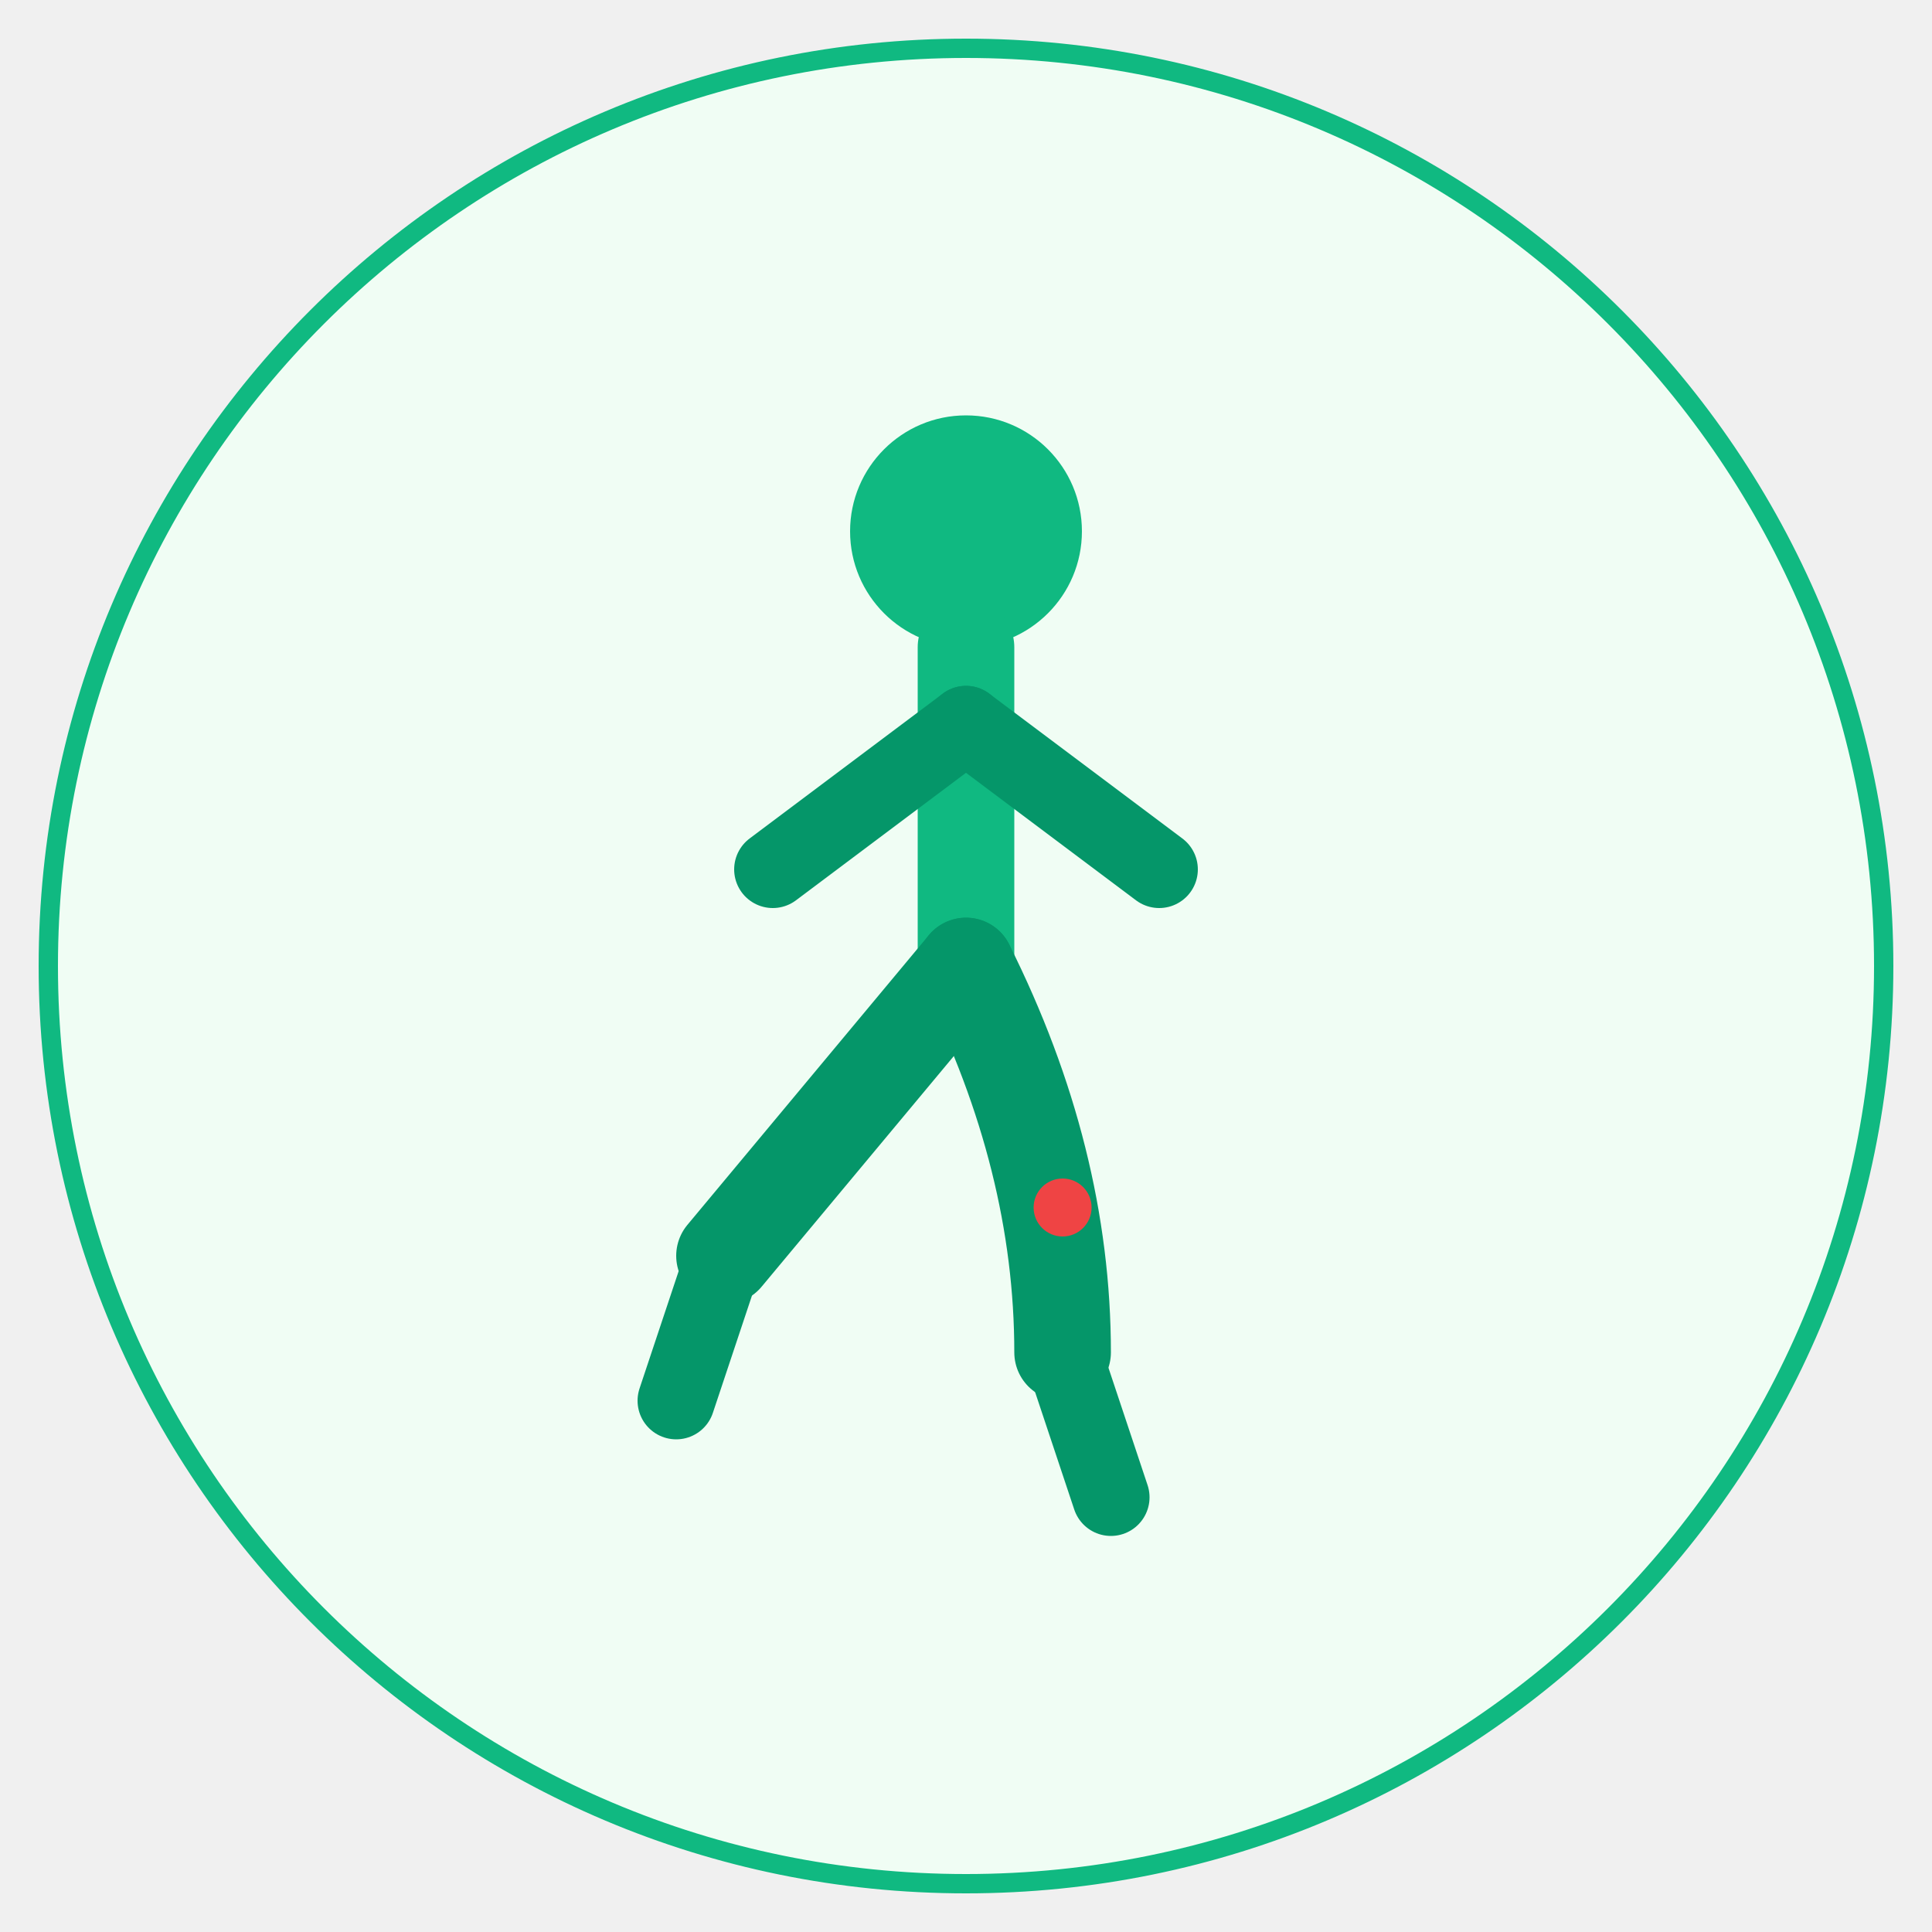
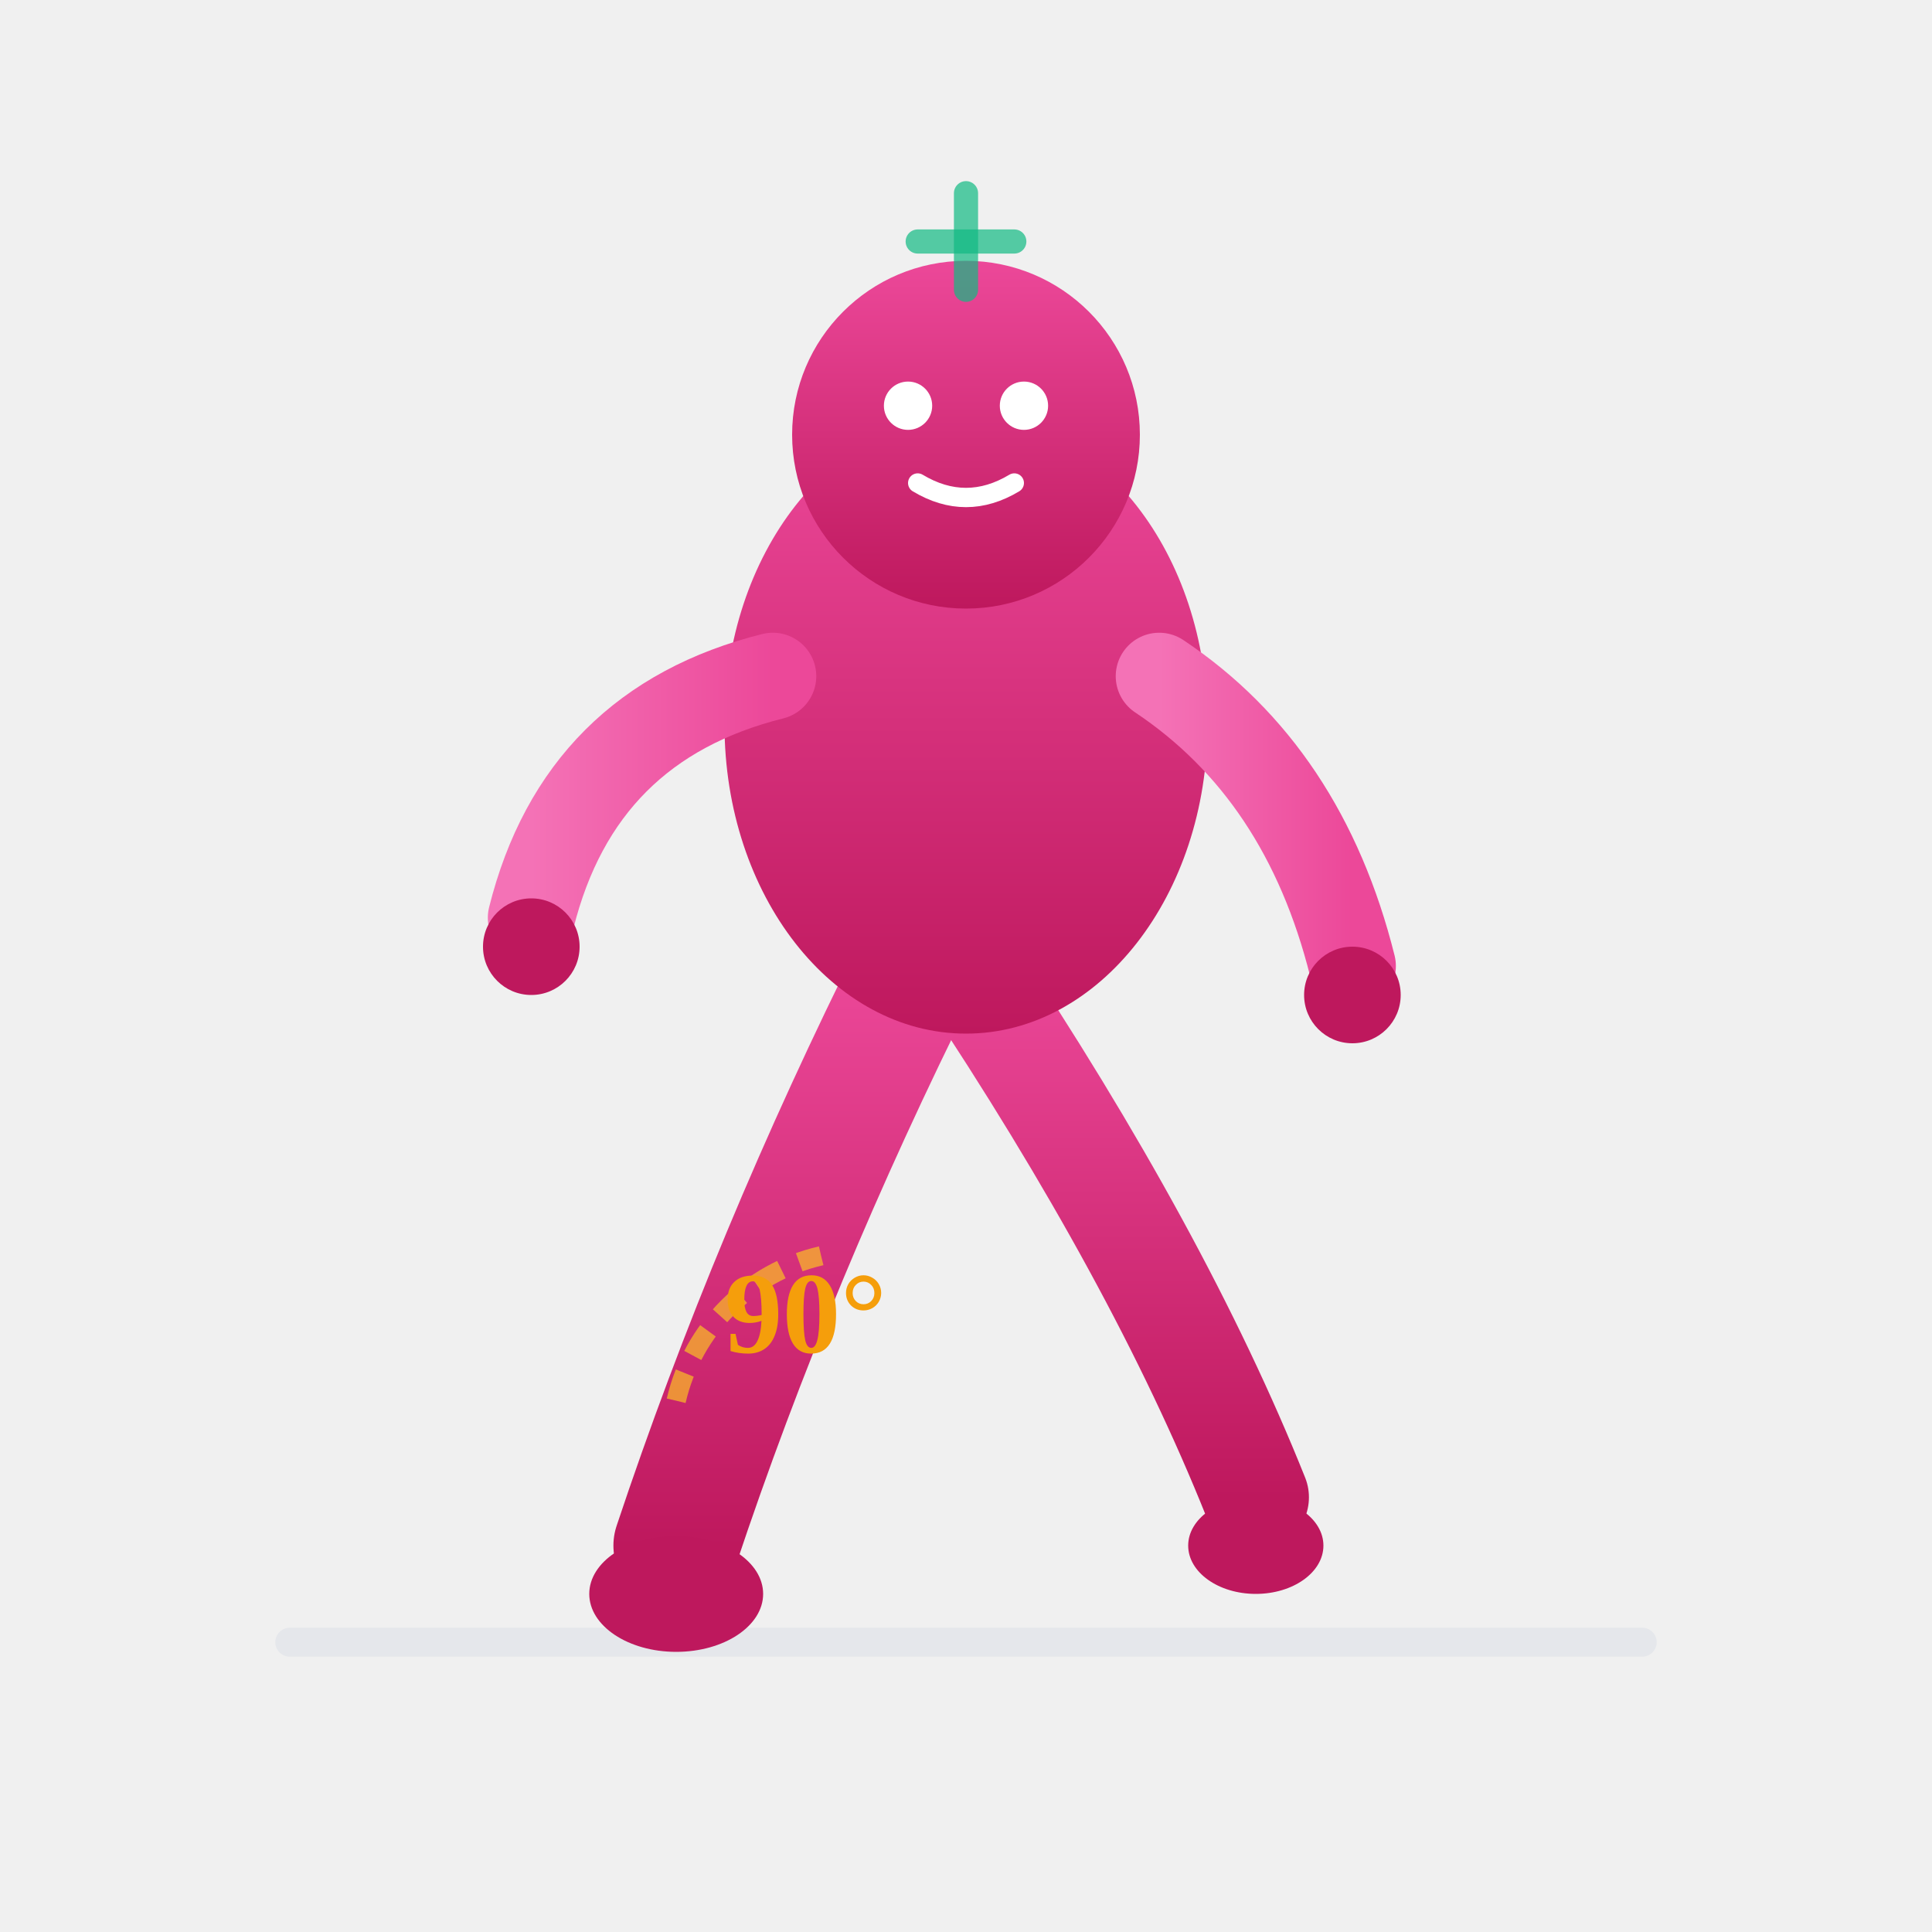
- <svg xmlns="http://www.w3.org/2000/svg" viewBox="0 0 200 200" fill="none">
-   <circle cx="100" cy="100" r="95" fill="#f0fdf4" stroke="#10b981" stroke-width="2" />
-   <circle cx="100" cy="55" r="12" fill="#10b981" />
-   <path d="M 100 67 L 100 100" stroke="#10b981" stroke-width="10" stroke-linecap="round" />
-   <path d="M 100 75 L 80 90" stroke="#059669" stroke-width="8" stroke-linecap="round" />
-   <path d="M 100 75 L 120 90" stroke="#059669" stroke-width="8" stroke-linecap="round" />
-   <path d="M 100 100 Q 110 120 110 140" stroke="#059669" stroke-width="10" stroke-linecap="round" />
-   <path d="M 110 140 L 115 155" stroke="#059669" stroke-width="8" stroke-linecap="round" />
-   <path d="M 100 100 L 75 130" stroke="#059669" stroke-width="10" stroke-linecap="round" />
-   <path d="M 75 130 L 70 145" stroke="#059669" stroke-width="8" stroke-linecap="round" />
-   <circle cx="110" cy="125" r="3" fill="#ef4444" />
+ <svg xmlns="http://www.w3.org/2000/svg" viewBox="0 0 200 200">
+   <defs>
+     <linearGradient id="lunge-body" x1="0%" y1="0%" x2="0%" y2="100%">
+       <stop offset="0%" style="stop-color:#ec4899;stop-opacity:1" />
+       <stop offset="100%" style="stop-color:#be185d;stop-opacity:1" />
+     </linearGradient>
+     <linearGradient id="lunge-accent" x1="0%" y1="0%" x2="100%" y2="0%">
+       <stop offset="0%" style="stop-color:#f472b6;stop-opacity:1" />
+       <stop offset="100%" style="stop-color:#ec4899;stop-opacity:1" />
+     </linearGradient>
+   </defs>
+   <line x1="30" y1="170" x2="170" y2="170" stroke="#e5e7eb" stroke-width="3" stroke-linecap="round" />
+   <path d="M 100 100 Q 120 130 130 155" stroke="url(#lunge-body)" stroke-width="11" stroke-linecap="round" fill="none" />
+   <ellipse cx="130" cy="160" rx="7" ry="5" fill="#be185d" />
+   <path d="M 95 100 Q 80 130 70 160" stroke="url(#lunge-body)" stroke-width="13" stroke-linecap="round" fill="none" />
+   <ellipse cx="70" cy="165" rx="9" ry="6" fill="#be185d" />
+   <ellipse cx="100" cy="75" rx="25" ry="32" fill="url(#lunge-body)" />
+   <path d="M 80 70 Q 60 75 55 95" stroke="url(#lunge-accent)" stroke-width="9" stroke-linecap="round" fill="none" />
+   <circle cx="55" cy="98" r="5" fill="#be185d" />
+   <path d="M 120 70 Q 135 80 140 100" stroke="url(#lunge-accent)" stroke-width="9" stroke-linecap="round" fill="none" />
+   <circle cx="140" cy="103" r="5" fill="#be185d" />
+   <circle cx="100" cy="45" r="18" fill="url(#lunge-body)" />
+   <circle cx="94" cy="42" r="2.5" fill="#fff" />
+   <circle cx="106" cy="42" r="2.5" fill="#fff" />
+   <path d="M 95 50 Q 100 53 105 50" stroke="#fff" stroke-width="2" stroke-linecap="round" fill="none" />
+   <line x1="100" y1="30" x2="100" y2="20" stroke="#10b981" stroke-width="2.5" stroke-linecap="round" opacity="0.7" />
+   <line x1="95" y1="25" x2="105" y2="25" stroke="#10b981" stroke-width="2.5" stroke-linecap="round" opacity="0.7" />
+   <path d="M 70 145 A 20 20 0 0 1 85 130" fill="none" stroke="#fbbf24" stroke-width="2" stroke-dasharray="3,2" opacity="0.7" />
+   <text x="75" y="140" font-size="12" fill="#f59e0b" font-weight="bold">90°</text>
</svg>
